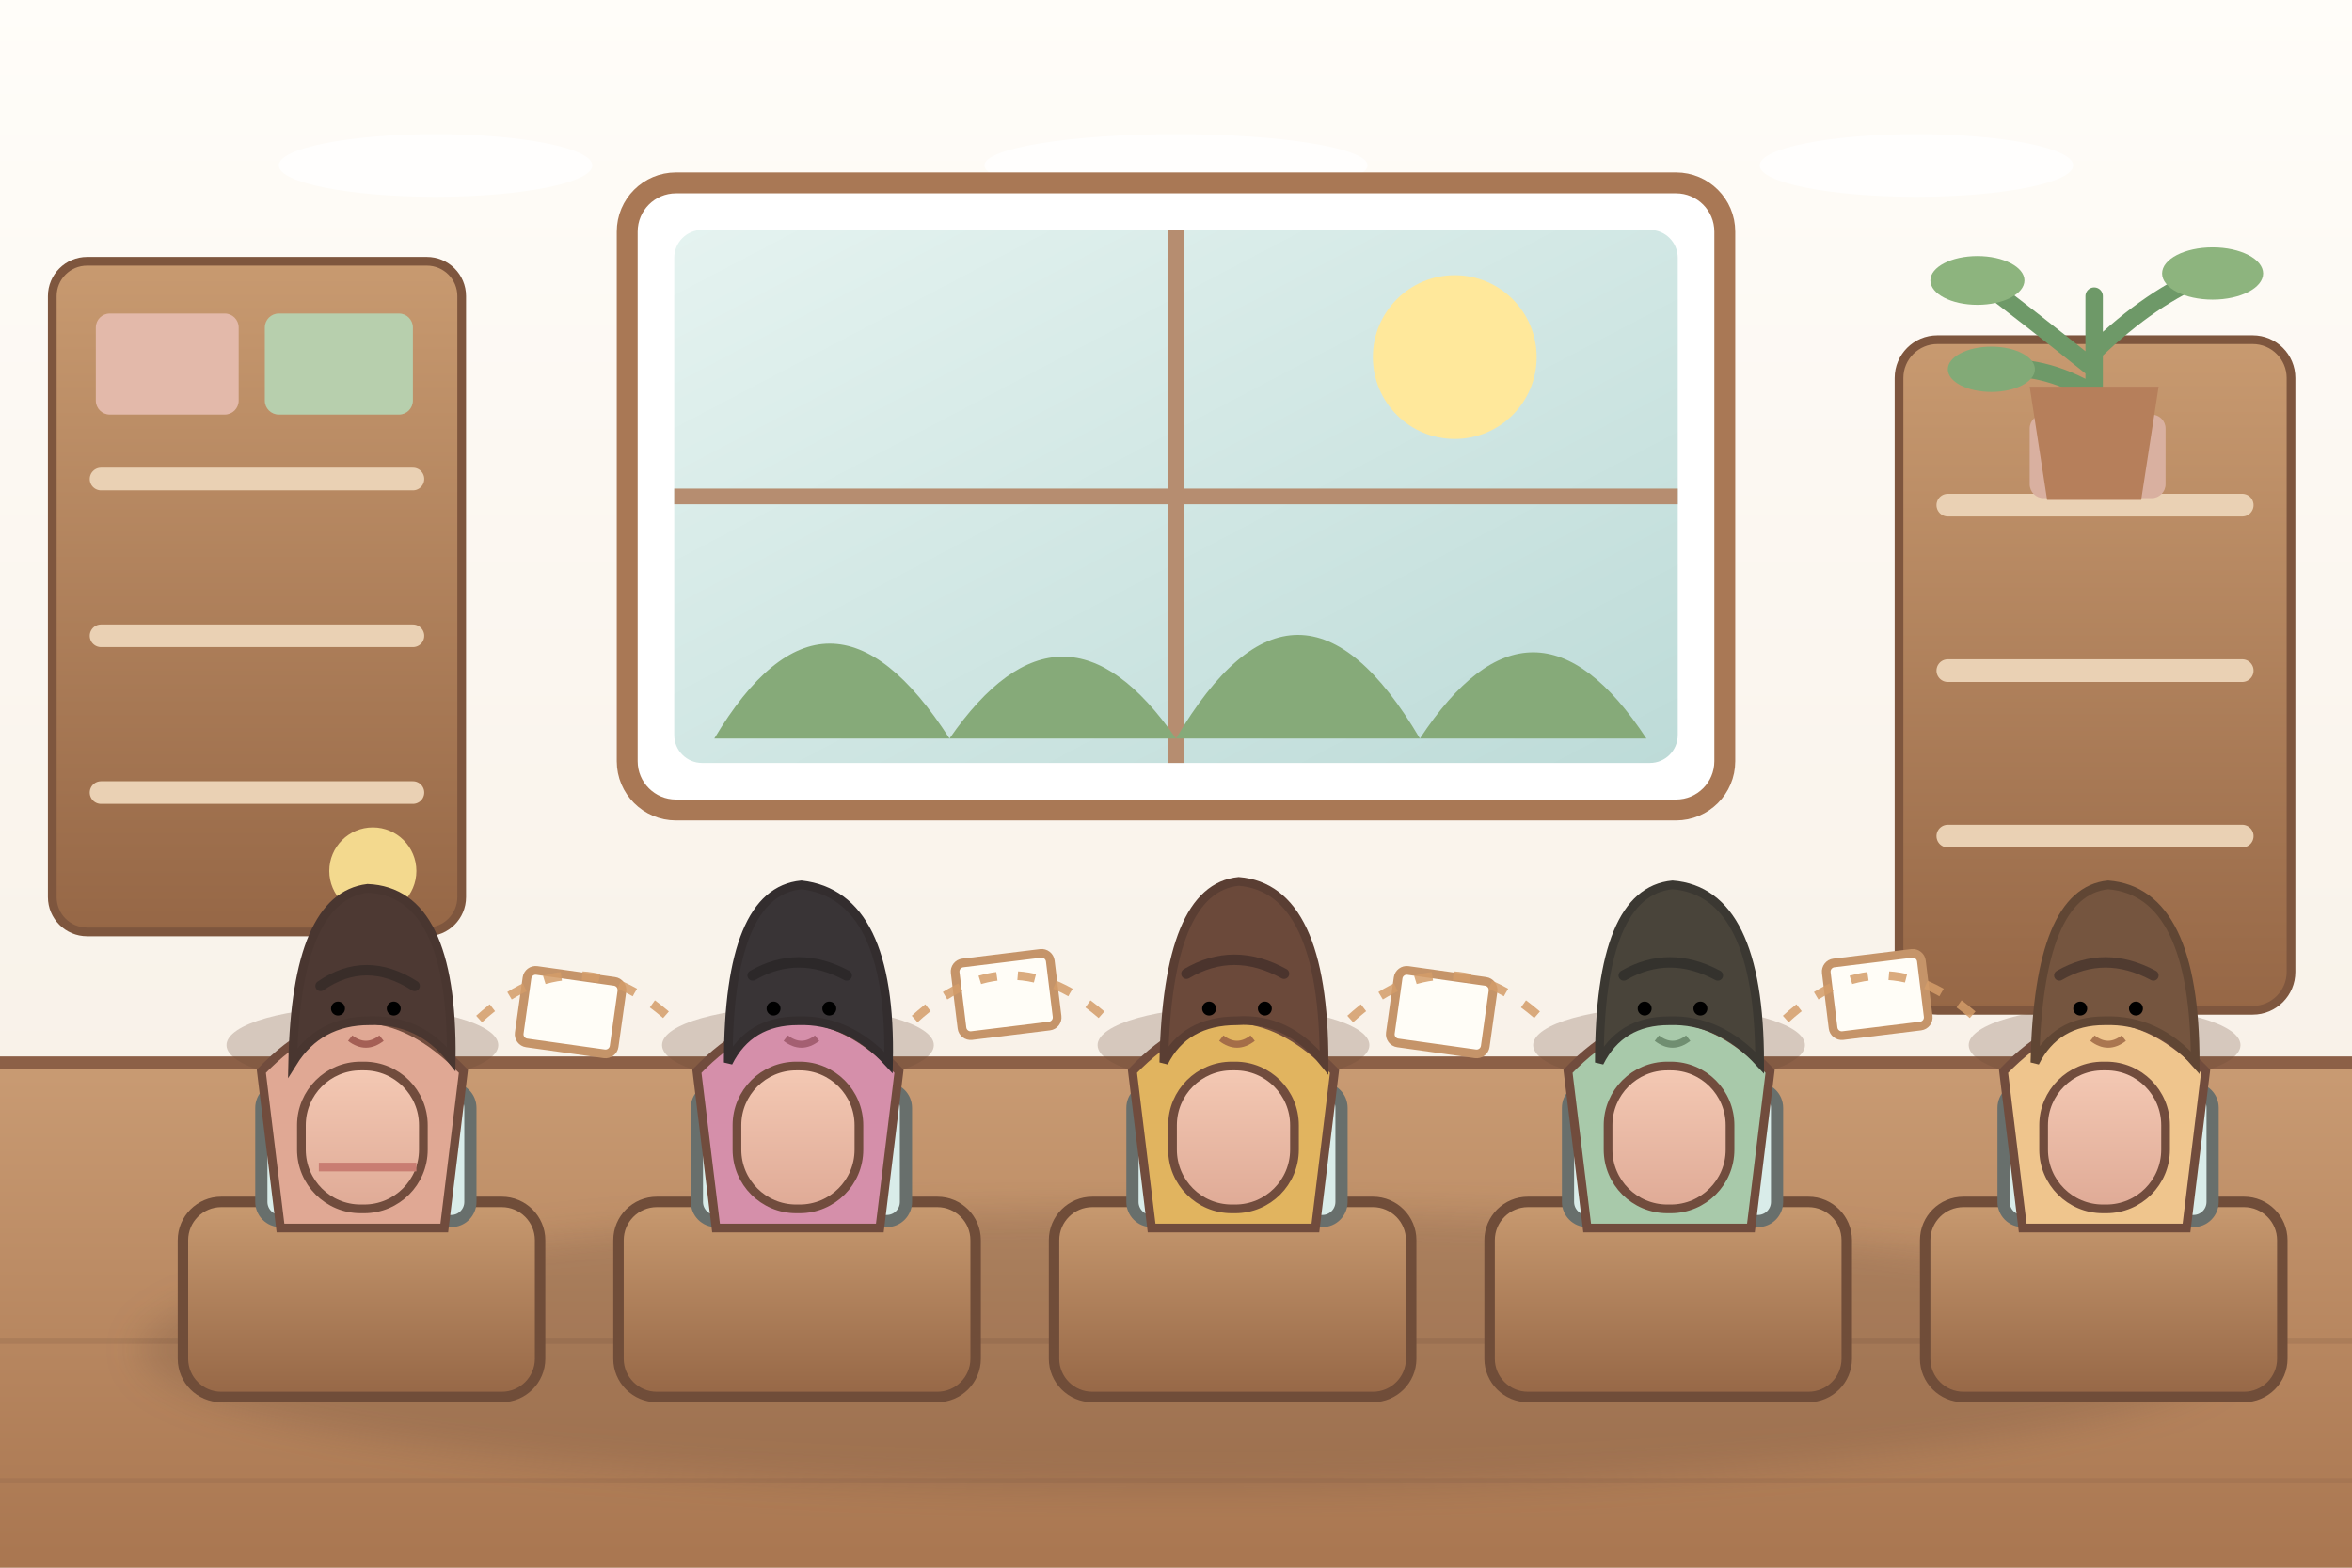
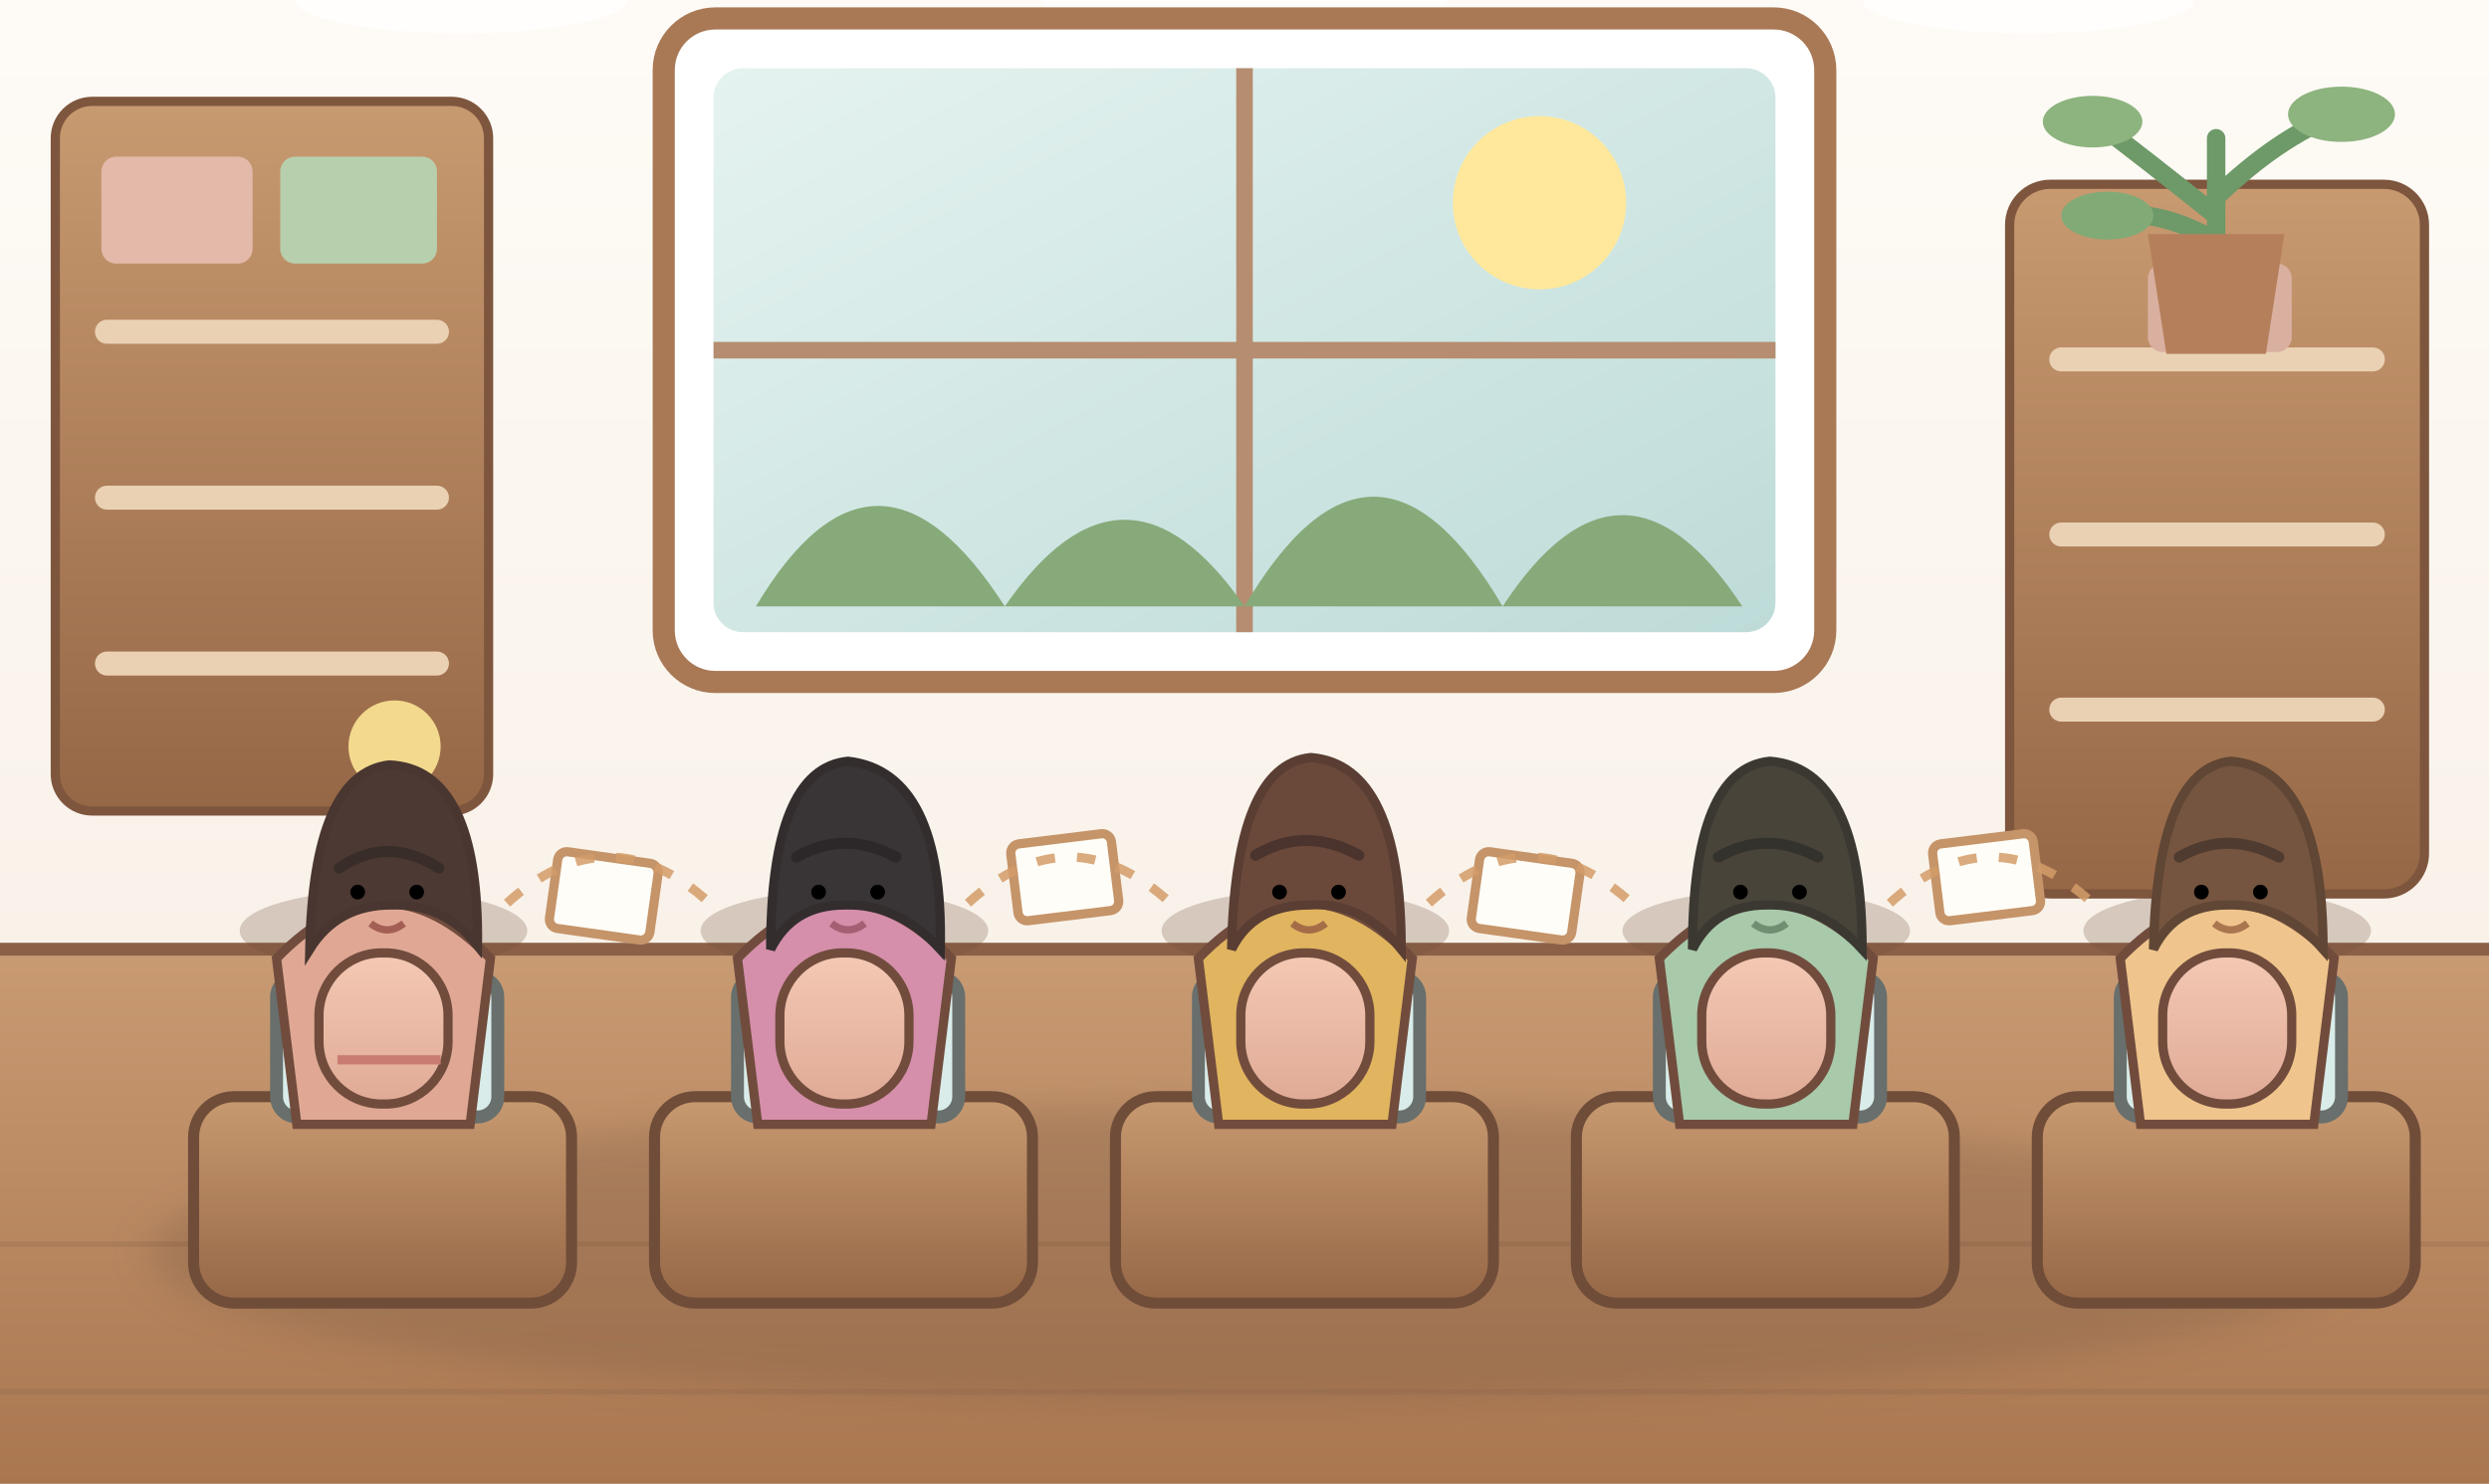
- <svg xmlns="http://www.w3.org/2000/svg" viewBox="0 0 1350 900">
+ <svg xmlns="http://www.w3.org/2000/svg" viewBox="0 95 1350 805">
  <defs>
    <linearGradient id="wall" x2="0" y2="1">
      <stop stop-color="#fffdf9" />
      <stop offset=".72" stop-color="#f8f1e8" />
      <stop offset="1" stop-color="#eee2d5" />
    </linearGradient>
    <linearGradient id="floor" x2="0" y2="1">
      <stop stop-color="#c99b73" />
      <stop offset="1" stop-color="#a97650" />
    </linearGradient>
    <linearGradient id="desk" x2="0" y2="1">
      <stop stop-color="#c89a70" />
      <stop offset="1" stop-color="#966746" />
    </linearGradient>
    <linearGradient id="skin" x2="0" y2="1">
      <stop stop-color="#f4c9b4" />
      <stop offset="1" stop-color="#dfaa96" />
    </linearGradient>
    <linearGradient id="glass" x2="1" y2="1">
      <stop stop-color="#e5f3f0" />
      <stop offset="1" stop-color="#bddbd8" />
    </linearGradient>
    <filter id="shadow">
      <feGaussianBlur stdDeviation="10" />
    </filter>
    <filter id="soft">
      <feGaussianBlur stdDeviation="2" />
    </filter>
    <style>
 .float{animation:float 3.2s ease-in-out infinite;transform-box:fill-box;transform-origin:center bottom}
 .d2{animation-delay:.3s}.d3{animation-delay:.6s}.d4{animation-delay:.9s}.d5{animation-delay:1.2s}
 @keyframes float{0%,100%{transform:translateY(0)}50%{transform:translateY(-5px)}}
 .blink{animation:blink 4.5s infinite;transform-box:fill-box;transform-origin:center}
 @keyframes blink{0%,91%,100%{transform:scaleY(1)}93%{transform:scaleY(.12)}}
 .paper{animation:paper 3s ease-in-out infinite;transform-box:fill-box;transform-origin:center}
 @keyframes paper{0%,100%{transform:translateY(0) rotate(0)}50%{transform:translateY(-7px) rotate(-3deg)}}
 </style>
  </defs>
  <rect width="1350" height="900" fill="url(#wall)" />
  <g fill="#fff" opacity=".75">
    <ellipse cx="250" cy="95" rx="90" ry="18" />
    <ellipse cx="675" cy="95" rx="110" ry="18" />
    <ellipse cx="1100" cy="95" rx="90" ry="18" />
  </g>
  <rect x="360" y="105" width="630" height="360" rx="28" fill="#fff" stroke="#a97855" stroke-width="12" />
  <rect x="387" y="132" width="576" height="306" rx="16" fill="url(#glass)" />
  <path d="M675 132V438M387 285H963" stroke="#b68d70" stroke-width="9" />
  <circle cx="835" cy="205" r="47" fill="#ffe89b" />
  <g fill="#86aa79">
    <path d="M410 424Q475 315 545 424Q610 330 675 424Q745 305 815 424Q880 325 945 424Z" />
  </g>
  <g transform="translate(30 150)">
    <rect width="235" height="385" rx="20" fill="url(#desk)" stroke="#7e563e" stroke-width="5" />
    <rect x="25" y="30" width="82" height="58" rx="8" fill="#e3b9aa" />
    <rect x="122" y="30" width="85" height="58" rx="8" fill="#b7cfad" />
    <path d="M28 125H207M28 215H207M28 305H207" stroke="#ead1b4" stroke-width="13" stroke-linecap="round" />
    <circle cx="184" cy="350" r="25" fill="#f3d98e" />
  </g>
  <g transform="translate(1090 150)">
    <rect y="45" width="225" height="385" rx="22" fill="url(#desk)" stroke="#7e563e" stroke-width="5" />
    <path d="M28 140H197M28 235H197M28 330H197" stroke="#ead1b4" stroke-width="13" stroke-linecap="round" />
    <rect x="75" y="88" width="78" height="48" rx="8" fill="#d9b0a0" />
    <path d="M112 82V20M112 62Q72 30 48 12M112 52Q145 20 178 7M112 76Q82 58 53 62" fill="none" stroke="#6e9968" stroke-width="10" stroke-linecap="round" />
    <ellipse cx="45" cy="11" rx="27" ry="14" fill="#8db47e" />
    <ellipse cx="180" cy="7" rx="29" ry="15" fill="#8db47e" />
    <ellipse cx="53" cy="62" rx="25" ry="13" fill="#82aa77" />
    <path d="M75 72H149L139 137H85Z" fill="#b67f5b" />
  </g>
  <rect y="610" width="1350" height="290" fill="url(#floor)" />
  <path d="M0 610H1350" stroke="#8c6047" stroke-width="7" />
  <path d="M0 770H1350M0 850H1350" stroke="#95694d" stroke-width="3" opacity=".35" />
  <ellipse cx="680" cy="775" rx="600" ry="80" fill="#4d382d" opacity=".18" filter="url(#shadow)" />
  <g fill="url(#desk)" stroke="#704d39" stroke-width="6">
    <rect x="105" y="690" width="205" height="112" rx="22" />
    <rect x="355" y="690" width="205" height="112" rx="22" />
    <rect x="605" y="690" width="205" height="112" rx="22" />
    <rect x="855" y="690" width="205" height="112" rx="22" />
    <rect x="1105" y="690" width="205" height="112" rx="22" />
  </g>
  <g fill="#d9ece9" stroke="#686f6c" stroke-width="7">
    <rect x="150" y="625" width="120" height="76" rx="11" />
    <rect x="400" y="625" width="120" height="76" rx="11" />
    <rect x="650" y="625" width="120" height="76" rx="11" />
    <rect x="900" y="625" width="120" height="76" rx="11" />
    <rect x="1150" y="625" width="120" height="76" rx="11" />
  </g>
  <g fill="#8aa29c" opacity=".8">
    <rect x="170" y="645" width="80" height="6" rx="3" />
    <rect x="420" y="645" width="80" height="6" rx="3" />
    <rect x="670" y="645" width="80" height="6" rx="3" />
    <rect x="920" y="645" width="80" height="6" rx="3" />
    <rect x="1170" y="645" width="80" height="6" rx="3" />
  </g>
  <g class="float">
    <ellipse cx="208" cy="600" rx="78" ry="22" fill="#6c4b39" opacity=".25" />
    <path d="M150 615Q208 555 266 615L255 705H161Z" fill="#e0a894" stroke="#714c3d" stroke-width="5" />
    <rect x="173" y="612" width="70" height="82" rx="34" fill="url(#skin)" stroke="#714c3d" stroke-width="5" />
    <path d="M168 610Q170 515 211 510Q260 512 259 608Q241 585 212 586Q183 586 168 610Z" fill="#4d3933" stroke="#493630" stroke-width="5" />
    <path d="M184 566Q210 548 238 566" fill="none" stroke="#392d29" stroke-width="6" stroke-linecap="round" />
    <g class="blink">
      <circle cx="194" cy="579" r="4" />
      <circle cx="226" cy="579" r="4" />
    </g>
    <path d="M201 596Q210 603 219 596" fill="none" stroke="#a45f55" stroke-width="4" />
    <path d="M183 670H239" stroke="#c97d72" stroke-width="5" />
  </g>
  <g class="float d2">
    <ellipse cx="458" cy="600" rx="78" ry="22" fill="#6c4b39" opacity=".25" />
    <path d="M400 615Q458 555 516 615L505 705H411Z" fill="#d58faa" stroke="#714c3d" stroke-width="5" />
    <rect x="423" y="612" width="70" height="82" rx="34" fill="url(#skin)" stroke="#714c3d" stroke-width="5" />
    <path d="M418 610Q418 512 460 508Q512 514 510 610Q487 585 458 586Q430 586 418 610Z" fill="#393436" stroke="#332d2e" stroke-width="5" />
    <path d="M432 560Q458 545 486 560" fill="none" stroke="#2c2829" stroke-width="6" stroke-linecap="round" />
    <g class="blink">
      <circle cx="444" cy="579" r="4" />
      <circle cx="476" cy="579" r="4" />
    </g>
    <path d="M451 596Q460 603 469 596" fill="none" stroke="#a45f72" stroke-width="4" />
  </g>
  <g class="float d3">
    <ellipse cx="708" cy="600" rx="78" ry="22" fill="#6c4b39" opacity=".25" />
    <path d="M650 615Q708 555 766 615L755 705H661Z" fill="#e1b45f" stroke="#714c3d" stroke-width="5" />
    <rect x="673" y="612" width="70" height="82" rx="34" fill="url(#skin)" stroke="#714c3d" stroke-width="5" />
    <path d="M668 610Q670 510 711 506Q760 510 760 610Q739 584 710 586Q680 586 668 610Z" fill="#6b493a" stroke="#5a3e33" stroke-width="5" />
    <path d="M681 559Q708 543 737 559" fill="none" stroke="#4b342d" stroke-width="6" stroke-linecap="round" />
    <g class="blink">
      <circle cx="694" cy="579" r="4" />
      <circle cx="726" cy="579" r="4" />
    </g>
    <path d="M701 596Q710 603 719 596" fill="none" stroke="#a46d48" stroke-width="4" />
  </g>
  <g class="float d4">
    <ellipse cx="958" cy="600" rx="78" ry="22" fill="#6c4b39" opacity=".25" />
    <path d="M900 615Q958 555 1016 615L1005 705H911Z" fill="#a8c9aa" stroke="#714c3d" stroke-width="5" />
    <rect x="923" y="612" width="70" height="82" rx="34" fill="url(#skin)" stroke="#714c3d" stroke-width="5" />
    <path d="M918 610Q918 512 960 508Q1010 512 1010 610Q987 585 958 586Q930 586 918 610Z" fill="#49443a" stroke="#3b3832" stroke-width="5" />
    <path d="M932 560Q958 545 986 560" fill="none" stroke="#34322d" stroke-width="6" stroke-linecap="round" />
    <g class="blink">
      <circle cx="944" cy="579" r="4" />
      <circle cx="976" cy="579" r="4" />
    </g>
    <path d="M951 596Q960 603 969 596" fill="none" stroke="#708e71" stroke-width="4" />
  </g>
  <g class="float d5">
    <ellipse cx="1208" cy="600" rx="78" ry="22" fill="#6c4b39" opacity=".25" />
    <path d="M1150 615Q1208 555 1266 615L1255 705H1161Z" fill="#efc58d" stroke="#714c3d" stroke-width="5" />
    <rect x="1173" y="612" width="70" height="82" rx="34" fill="url(#skin)" stroke="#714c3d" stroke-width="5" />
    <path d="M1168 610Q1170 512 1210 508Q1260 512 1260 610Q1238 585 1208 586Q1180 586 1168 610Z" fill="#75553f" stroke="#604634" stroke-width="5" />
    <path d="M1182 560Q1208 545 1236 560" fill="none" stroke="#503b30" stroke-width="6" stroke-linecap="round" />
    <g class="blink">
      <circle cx="1194" cy="579" r="4" />
      <circle cx="1226" cy="579" r="4" />
    </g>
    <path d="M1201 596Q1210 603 1219 596" fill="none" stroke="#aa7650" stroke-width="4" />
  </g>
  <g class="paper" fill="#fffdf7" stroke="#c59469" stroke-width="5">
    <rect x="300" y="560" width="55" height="42" rx="5" transform="rotate(8 327 581)" />
    <rect x="550" y="550" width="55" height="42" rx="5" transform="rotate(-7 577 571)" />
    <rect x="800" y="560" width="55" height="42" rx="5" transform="rotate(8 827 581)" />
    <rect x="1050" y="550" width="55" height="42" rx="5" transform="rotate(-7 1077 571)" />
  </g>
  <g fill="none" stroke="#d39c68" stroke-width="5" stroke-dasharray="10 12" opacity=".85">
    <path d="M275 585Q330 535 385 585" />
    <path d="M525 585Q580 535 635 585" />
    <path d="M775 585Q830 535 885 585" />
    <path d="M1025 585Q1080 535 1135 585" />
  </g>
</svg>
